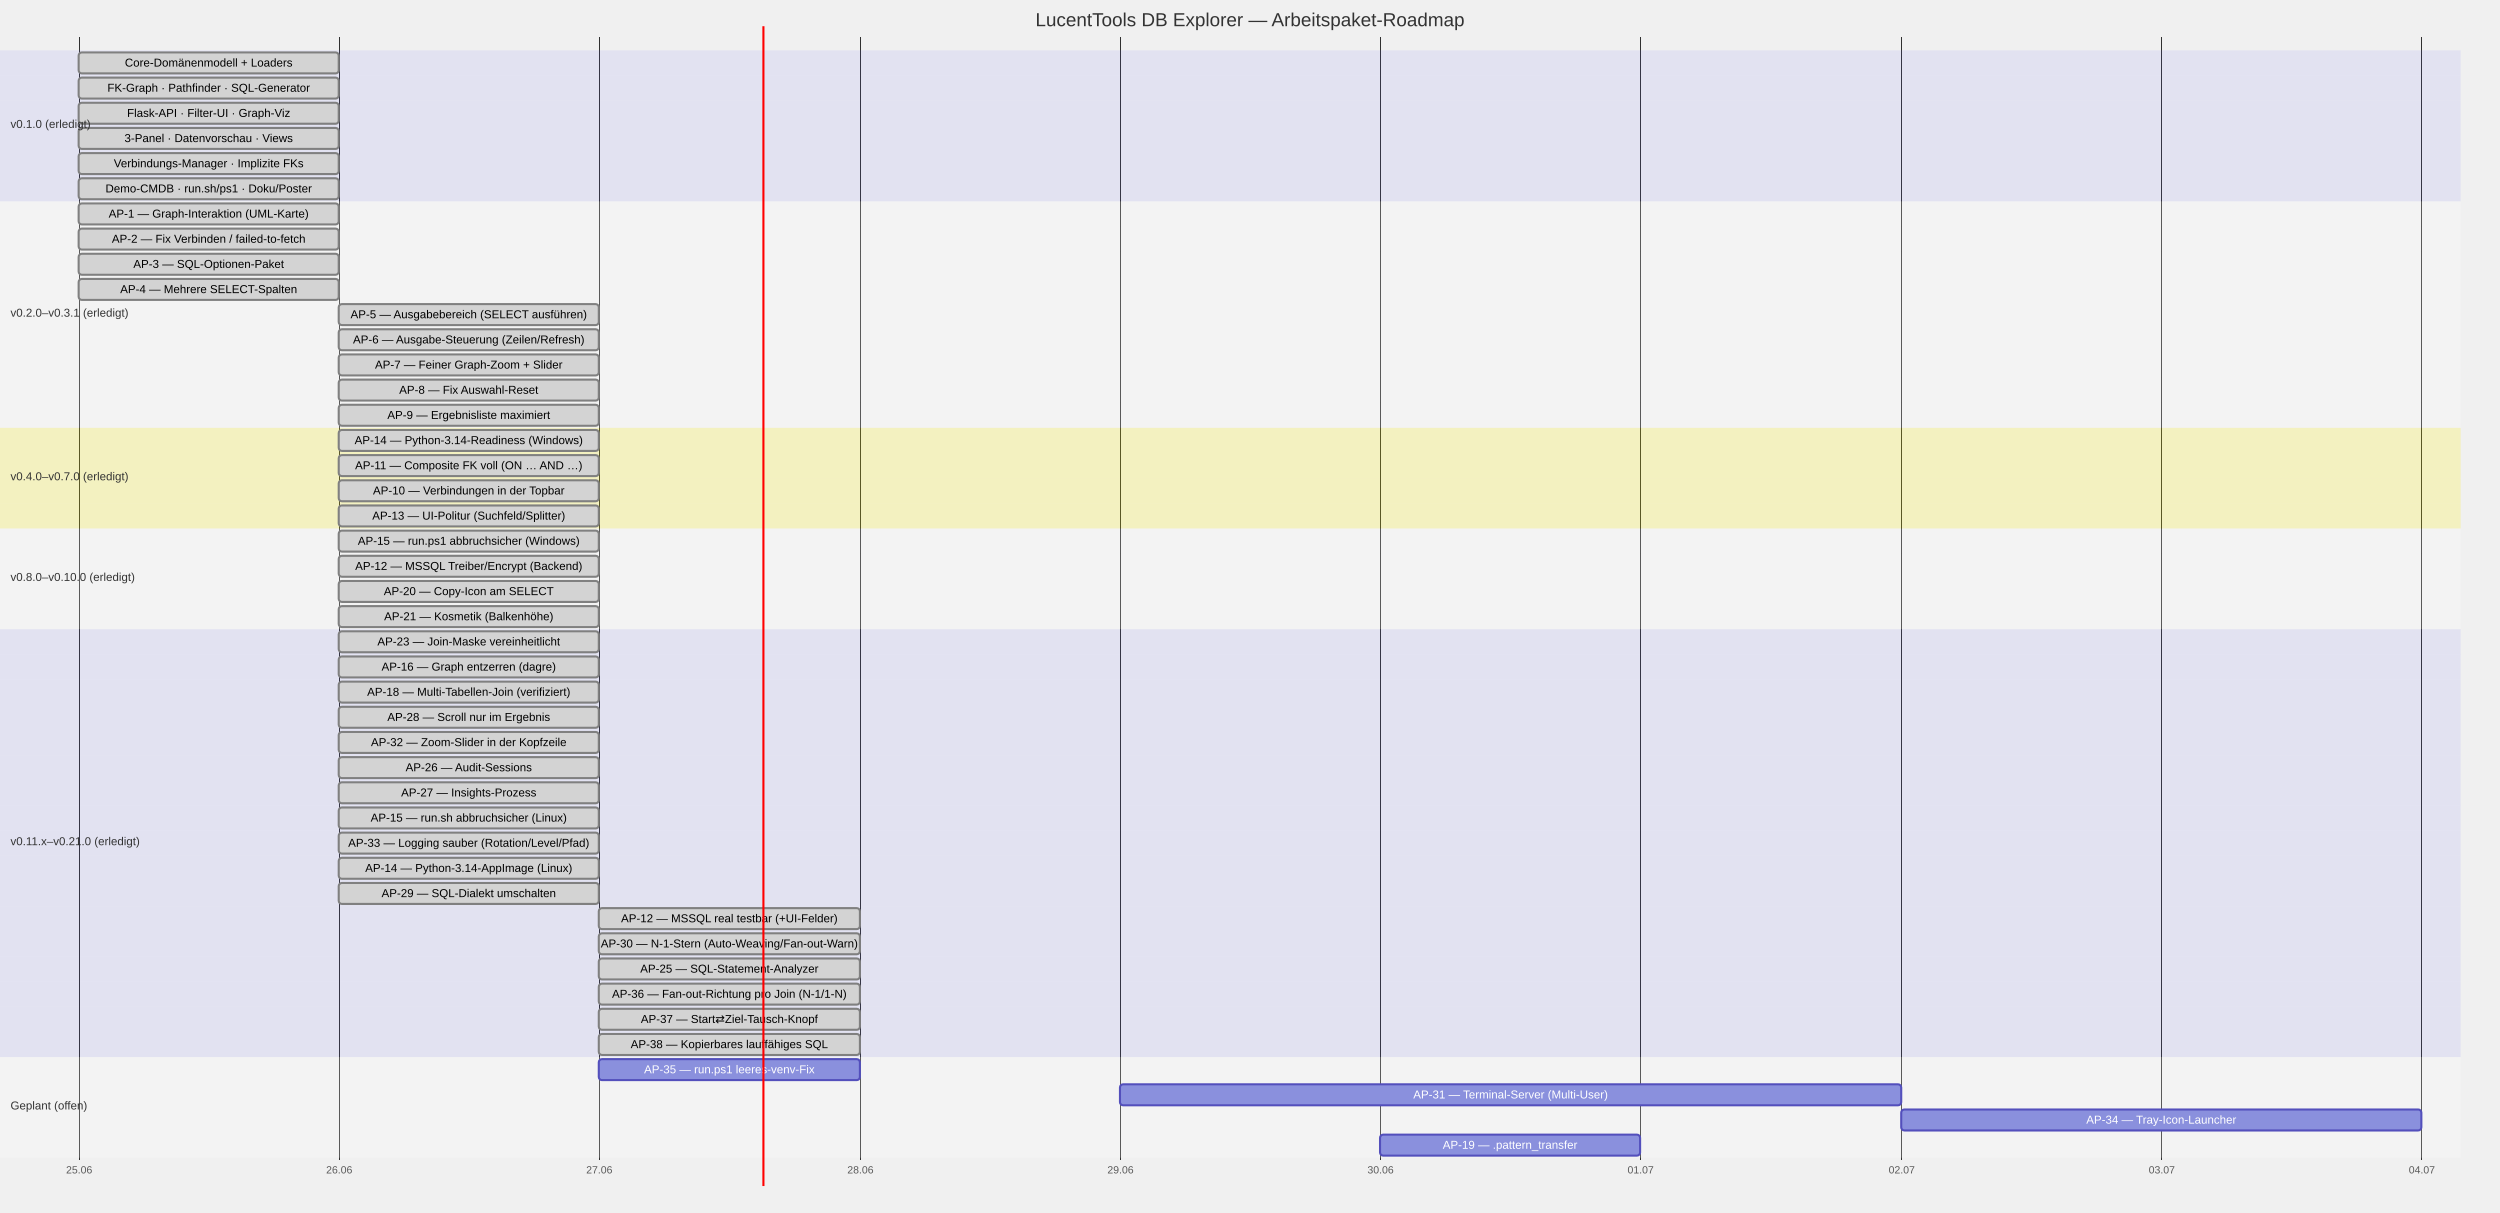
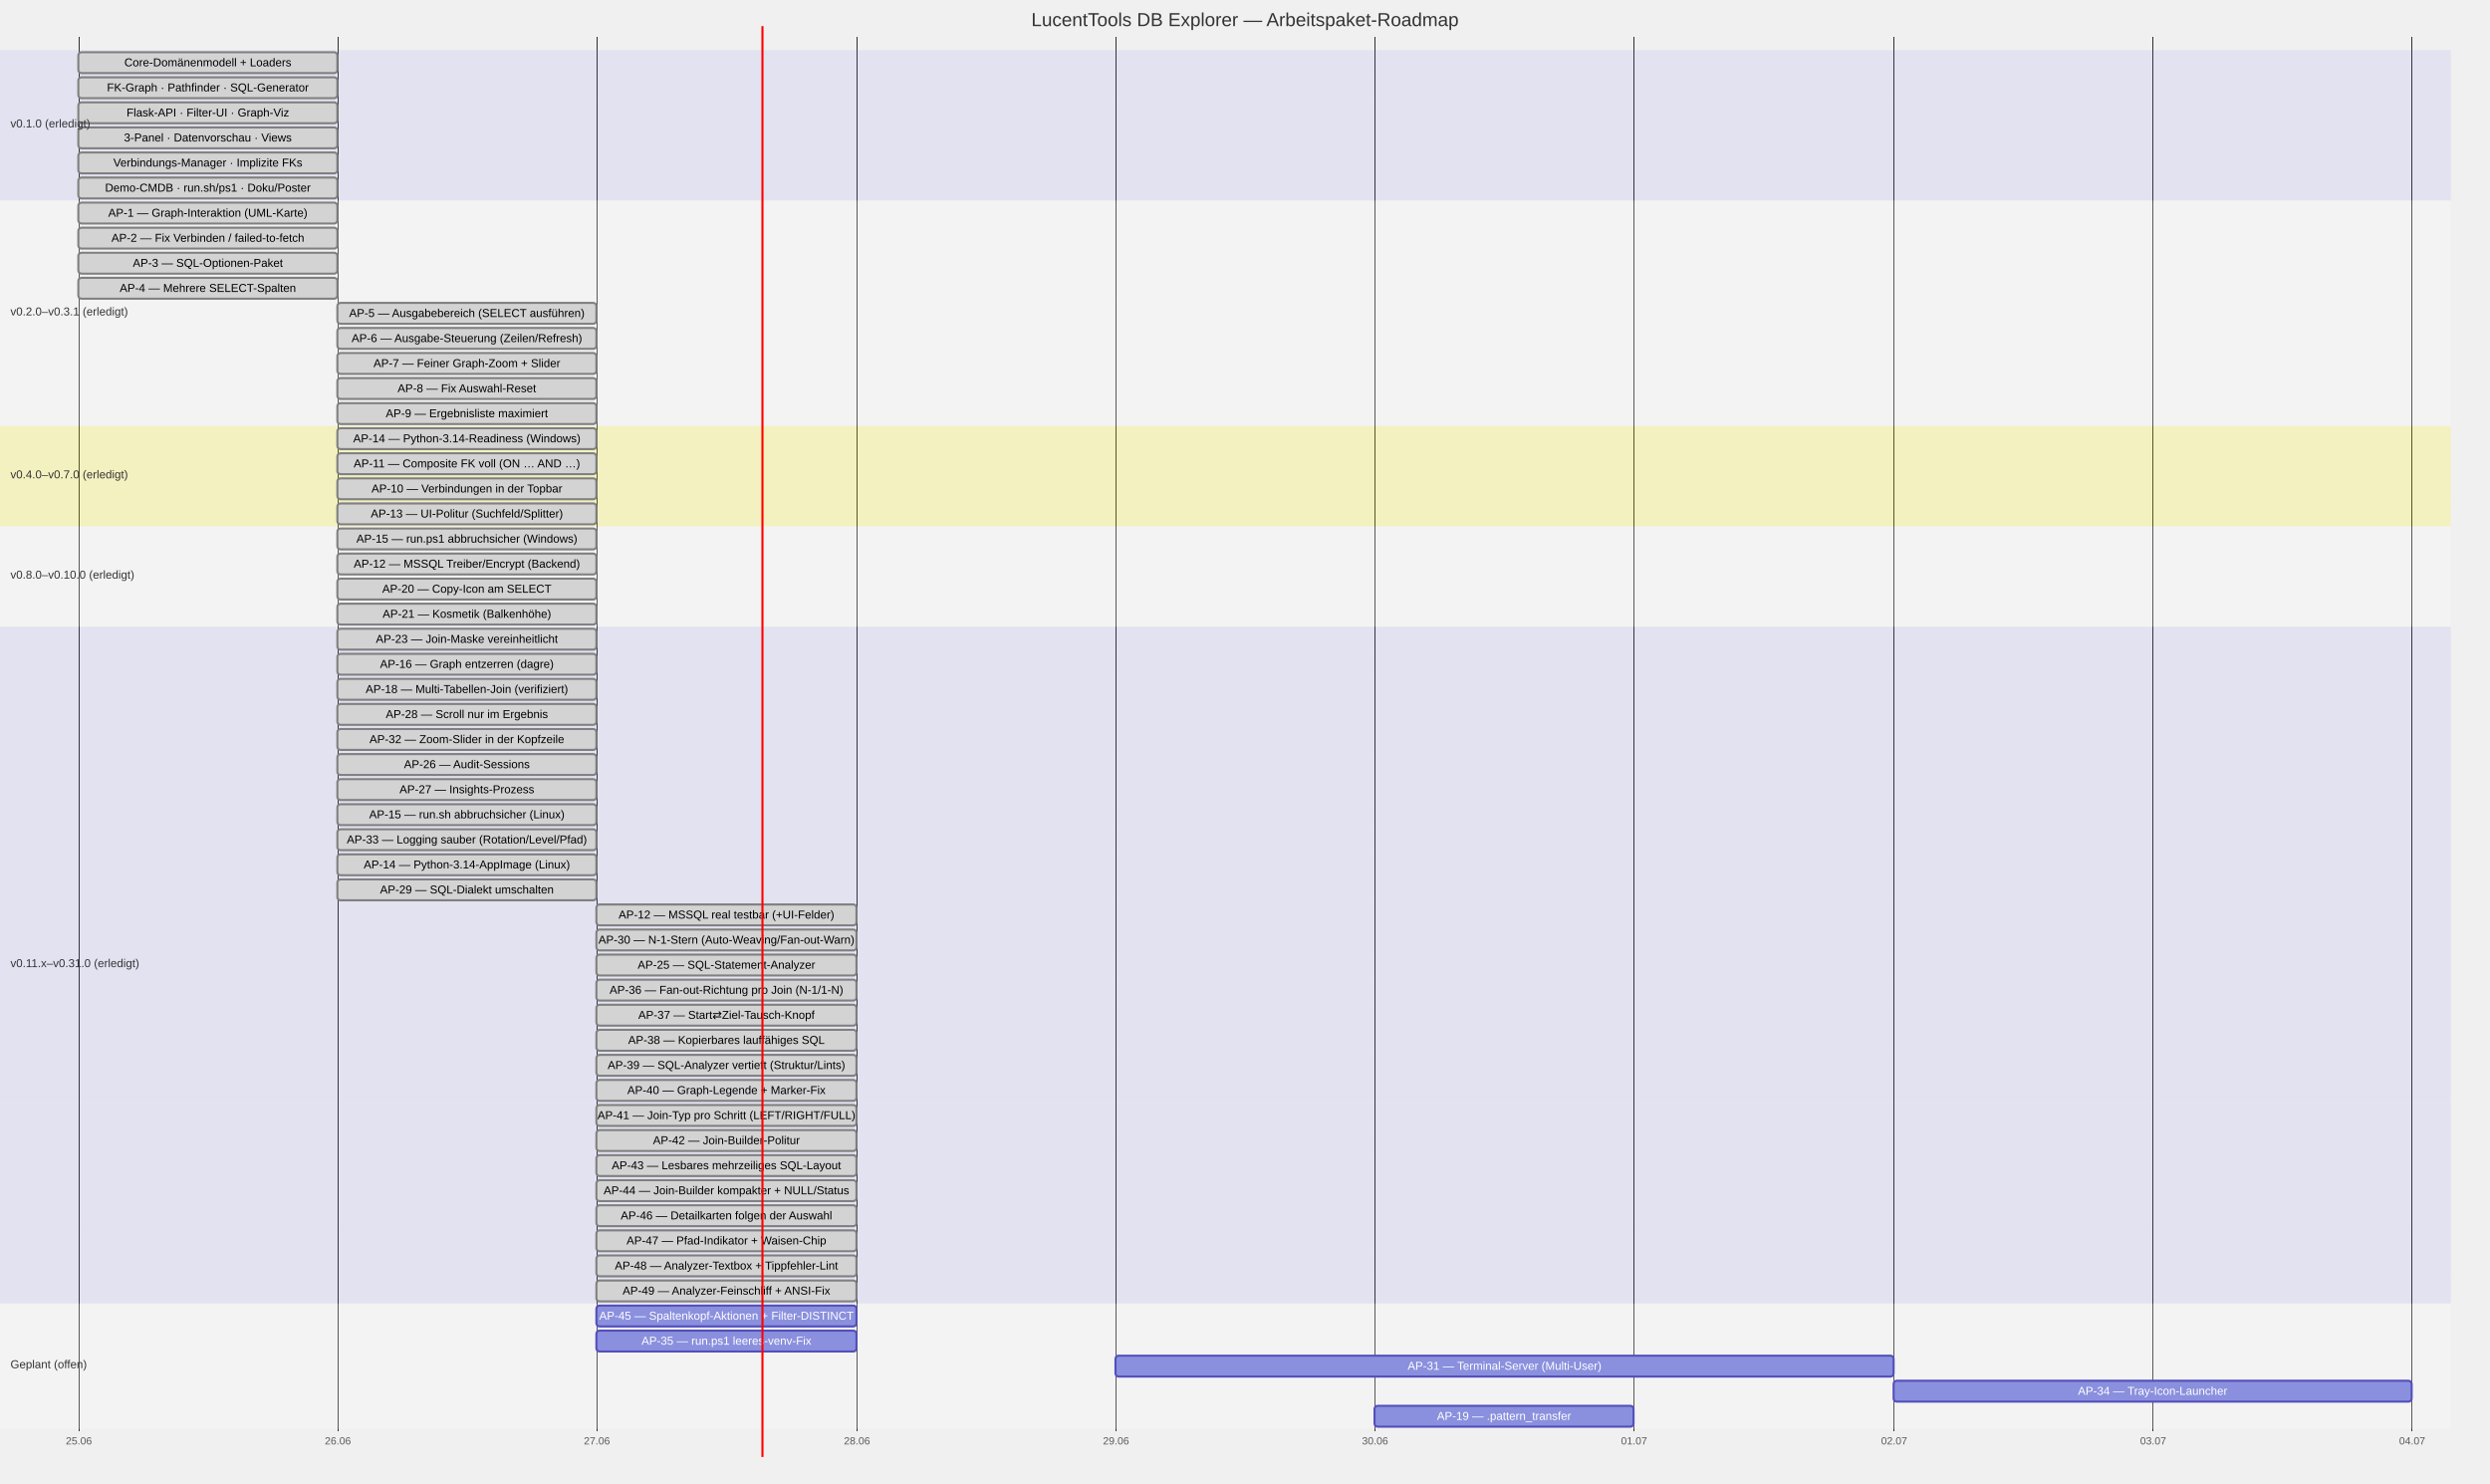
- <svg xmlns="http://www.w3.org/2000/svg" id="my-svg" width="2384" viewBox="0 0 2384 1156" style="max-width: 2384px; background-color: transparent;" role="graphics-document document" aria-roledescription="gantt">
+ <svg xmlns="http://www.w3.org/2000/svg" id="my-svg" width="2384" viewBox="0 0 2384 1420" style="max-width: 2384px; background-color: transparent;" role="graphics-document document" aria-roledescription="gantt">
  <style>#my-svg{font-family:"trebuchet ms",verdana,arial,sans-serif;font-size:16px;fill:#333;}@keyframes edge-animation-frame{from{stroke-dashoffset:0;}}@keyframes dash{to{stroke-dashoffset:0;}}#my-svg .edge-animation-slow{stroke-dasharray:9,5!important;stroke-dashoffset:900;animation:dash 50s linear infinite;stroke-linecap:round;}#my-svg .edge-animation-fast{stroke-dasharray:9,5!important;stroke-dashoffset:900;animation:dash 20s linear infinite;stroke-linecap:round;}#my-svg .error-icon{fill:#552222;}#my-svg .error-text{fill:#552222;stroke:#552222;}#my-svg .edge-thickness-normal{stroke-width:1px;}#my-svg .edge-thickness-thick{stroke-width:3.5px;}#my-svg .edge-pattern-solid{stroke-dasharray:0;}#my-svg .edge-thickness-invisible{stroke-width:0;fill:none;}#my-svg .edge-pattern-dashed{stroke-dasharray:3;}#my-svg .edge-pattern-dotted{stroke-dasharray:2;}#my-svg .marker{fill:#333333;stroke:#333333;}#my-svg .marker.cross{stroke:#333333;}#my-svg svg{font-family:"trebuchet ms",verdana,arial,sans-serif;font-size:16px;}#my-svg p{margin:0;}#my-svg .mermaid-main-font{font-family:"trebuchet ms",verdana,arial,sans-serif;}#my-svg .exclude-range{fill:#eeeeee;}#my-svg .section{stroke:none;opacity:0.2;}#my-svg .section0{fill:rgba(102, 102, 255, 0.49);}#my-svg .section2{fill:#fff400;}#my-svg .section1,#my-svg .section3{fill:white;opacity:0.2;}#my-svg .sectionTitle0{fill:#333;}#my-svg .sectionTitle1{fill:#333;}#my-svg .sectionTitle2{fill:#333;}#my-svg .sectionTitle3{fill:#333;}#my-svg .sectionTitle{text-anchor:start;font-family:"trebuchet ms",verdana,arial,sans-serif;}#my-svg .grid .tick{stroke:lightgrey;opacity:0.8;shape-rendering:crispEdges;}#my-svg .grid .tick text{font-family:"trebuchet ms",verdana,arial,sans-serif;fill:#333;}#my-svg .grid path{stroke-width:0;}#my-svg .today{fill:none;stroke:red;stroke-width:2px;}#my-svg .task{stroke-width:2;}#my-svg .taskText{text-anchor:middle;font-family:"trebuchet ms",verdana,arial,sans-serif;}#my-svg .taskTextOutsideRight{fill:black;text-anchor:start;font-family:"trebuchet ms",verdana,arial,sans-serif;}#my-svg .taskTextOutsideLeft{fill:black;text-anchor:end;}#my-svg .task.clickable{cursor:pointer;}#my-svg .taskText.clickable{cursor:pointer;fill:#003163!important;font-weight:bold;}#my-svg .taskTextOutsideLeft.clickable{cursor:pointer;fill:#003163!important;font-weight:bold;}#my-svg .taskTextOutsideRight.clickable{cursor:pointer;fill:#003163!important;font-weight:bold;}#my-svg .taskText0,#my-svg .taskText1,#my-svg .taskText2,#my-svg .taskText3{fill:white;}#my-svg .task0,#my-svg .task1,#my-svg .task2,#my-svg .task3{fill:#8a90dd;stroke:#534fbc;}#my-svg .taskTextOutside0,#my-svg .taskTextOutside2{fill:black;}#my-svg .taskTextOutside1,#my-svg .taskTextOutside3{fill:black;}#my-svg .active0,#my-svg .active1,#my-svg .active2,#my-svg .active3{fill:#bfc7ff;stroke:#534fbc;}#my-svg .activeText0,#my-svg .activeText1,#my-svg .activeText2,#my-svg .activeText3{fill:black!important;}#my-svg .done0,#my-svg .done1,#my-svg .done2,#my-svg .done3{stroke:grey;fill:lightgrey;stroke-width:2;}#my-svg .doneText0,#my-svg .doneText1,#my-svg .doneText2,#my-svg .doneText3{fill:black!important;}#my-svg .doneText0.taskTextOutsideLeft,#my-svg .doneText0.taskTextOutsideRight,#my-svg .doneText1.taskTextOutsideLeft,#my-svg .doneText1.taskTextOutsideRight,#my-svg .doneText2.taskTextOutsideLeft,#my-svg .doneText2.taskTextOutsideRight,#my-svg .doneText3.taskTextOutsideLeft,#my-svg .doneText3.taskTextOutsideRight{fill:black!important;}#my-svg .crit0,#my-svg .crit1,#my-svg .crit2,#my-svg .crit3{stroke:#ff8888;fill:red;stroke-width:2;}#my-svg .activeCrit0,#my-svg .activeCrit1,#my-svg .activeCrit2,#my-svg .activeCrit3{stroke:#ff8888;fill:#bfc7ff;stroke-width:2;}#my-svg .doneCrit0,#my-svg .doneCrit1,#my-svg .doneCrit2,#my-svg .doneCrit3{stroke:#ff8888;fill:lightgrey;stroke-width:2;cursor:pointer;shape-rendering:crispEdges;}#my-svg .milestone{transform:rotate(45deg) scale(0.8,0.8);}#my-svg .milestoneText{font-style:italic;}#my-svg .doneCritText0,#my-svg .doneCritText1,#my-svg .doneCritText2,#my-svg .doneCritText3{fill:black!important;}#my-svg .doneCritText0.taskTextOutsideLeft,#my-svg .doneCritText0.taskTextOutsideRight,#my-svg .doneCritText1.taskTextOutsideLeft,#my-svg .doneCritText1.taskTextOutsideRight,#my-svg .doneCritText2.taskTextOutsideLeft,#my-svg .doneCritText2.taskTextOutsideRight,#my-svg .doneCritText3.taskTextOutsideLeft,#my-svg .doneCritText3.taskTextOutsideRight{fill:black!important;}#my-svg .vert{stroke:navy;}#my-svg .vertText{font-size:15px;text-anchor:middle;fill:navy!important;}#my-svg .activeCritText0,#my-svg .activeCritText1,#my-svg .activeCritText2,#my-svg .activeCritText3{fill:black!important;}#my-svg .titleText{text-anchor:middle;font-size:18px;fill:#333;font-family:"trebuchet ms",verdana,arial,sans-serif;}#my-svg .node .neo-node{stroke:#9370DB;}#my-svg [data-look="neo"].node rect,#my-svg [data-look="neo"].cluster rect,#my-svg [data-look="neo"].node polygon{stroke:#9370DB;filter:drop-shadow(1px 2px 2px rgba(185, 185, 185, 1));}#my-svg [data-look="neo"].node path{stroke:#9370DB;stroke-width:1px;}#my-svg [data-look="neo"].node .outer-path{filter:drop-shadow(1px 2px 2px rgba(185, 185, 185, 1));}#my-svg [data-look="neo"].node .neo-line path{stroke:#9370DB;filter:none;}#my-svg [data-look="neo"].node circle{stroke:#9370DB;filter:drop-shadow(1px 2px 2px rgba(185, 185, 185, 1));}#my-svg [data-look="neo"].node circle .state-start{fill:#000000;}#my-svg [data-look="neo"].icon-shape .icon{fill:#9370DB;filter:drop-shadow(1px 2px 2px rgba(185, 185, 185, 1));}#my-svg [data-look="neo"].icon-shape .icon-neo path{stroke:#9370DB;filter:drop-shadow(1px 2px 2px rgba(185, 185, 185, 1));}#my-svg :root{--mermaid-font-family:"trebuchet ms",verdana,arial,sans-serif;}</style>
  <g />
-   <g class="grid" transform="translate(75, 1106)" fill="none" font-size="10" font-family="sans-serif" text-anchor="middle">
-     <path class="domain" stroke="currentColor" d="M0.5,-1071V0.5H2234.5V-1071" />
+   <g class="grid" transform="translate(75, 1370)" fill="none" font-size="10" font-family="sans-serif" text-anchor="middle">
+     <path class="domain" stroke="currentColor" d="M0.5,-1335V0.5H2234.5V-1335" />
    <g class="tick" opacity="1" transform="translate(0.5,0)">
-       <line stroke="currentColor" y2="-1071" />
+       <line stroke="currentColor" y2="-1335" />
      <text fill="#000" y="3" dy="1em" stroke="none" font-size="10" style="text-anchor: middle;"> 25.06</text>
    </g>
    <g class="tick" opacity="1" transform="translate(248.5,0)">
-       <line stroke="currentColor" y2="-1071" />
+       <line stroke="currentColor" y2="-1335" />
      <text fill="#000" y="3" dy="1em" stroke="none" font-size="10" style="text-anchor: middle;"> 26.06</text>
    </g>
    <g class="tick" opacity="1" transform="translate(496.5,0)">
-       <line stroke="currentColor" y2="-1071" />
+       <line stroke="currentColor" y2="-1335" />
      <text fill="#000" y="3" dy="1em" stroke="none" font-size="10" style="text-anchor: middle;"> 27.06</text>
    </g>
    <g class="tick" opacity="1" transform="translate(745.5,0)">
-       <line stroke="currentColor" y2="-1071" />
+       <line stroke="currentColor" y2="-1335" />
      <text fill="#000" y="3" dy="1em" stroke="none" font-size="10" style="text-anchor: middle;"> 28.06</text>
    </g>
    <g class="tick" opacity="1" transform="translate(993.5,0)">
-       <line stroke="currentColor" y2="-1071" />
+       <line stroke="currentColor" y2="-1335" />
      <text fill="#000" y="3" dy="1em" stroke="none" font-size="10" style="text-anchor: middle;"> 29.06</text>
    </g>
    <g class="tick" opacity="1" transform="translate(1241.5,0)">
-       <line stroke="currentColor" y2="-1071" />
+       <line stroke="currentColor" y2="-1335" />
      <text fill="#000" y="3" dy="1em" stroke="none" font-size="10" style="text-anchor: middle;"> 30.06</text>
    </g>
    <g class="tick" opacity="1" transform="translate(1489.5,0)">
-       <line stroke="currentColor" y2="-1071" />
+       <line stroke="currentColor" y2="-1335" />
      <text fill="#000" y="3" dy="1em" stroke="none" font-size="10" style="text-anchor: middle;"> 01.07</text>
    </g>
    <g class="tick" opacity="1" transform="translate(1738.5,0)">
-       <line stroke="currentColor" y2="-1071" />
+       <line stroke="currentColor" y2="-1335" />
      <text fill="#000" y="3" dy="1em" stroke="none" font-size="10" style="text-anchor: middle;"> 02.07</text>
    </g>
    <g class="tick" opacity="1" transform="translate(1986.5,0)">
-       <line stroke="currentColor" y2="-1071" />
+       <line stroke="currentColor" y2="-1335" />
      <text fill="#000" y="3" dy="1em" stroke="none" font-size="10" style="text-anchor: middle;"> 03.07</text>
    </g>
    <g class="tick" opacity="1" transform="translate(2234.5,0)">
-       <line stroke="currentColor" y2="-1071" />
+       <line stroke="currentColor" y2="-1335" />
      <text fill="#000" y="3" dy="1em" stroke="none" font-size="10" style="text-anchor: middle;"> 04.07</text>
    </g>
  </g>
  <g>
    <rect x="0" y="48" width="2346.5" height="24" class="section section0" />
    <rect x="0" y="72" width="2346.5" height="24" class="section section0" />
    <rect x="0" y="96" width="2346.5" height="24" class="section section0" />
    <rect x="0" y="120" width="2346.5" height="24" class="section section0" />
    <rect x="0" y="144" width="2346.5" height="24" class="section section0" />
    <rect x="0" y="168" width="2346.5" height="24" class="section section0" />
    <rect x="0" y="192" width="2346.5" height="24" class="section section1" />
    <rect x="0" y="216" width="2346.5" height="24" class="section section1" />
    <rect x="0" y="240" width="2346.5" height="24" class="section section1" />
    <rect x="0" y="264" width="2346.5" height="24" class="section section1" />
    <rect x="0" y="288" width="2346.5" height="24" class="section section1" />
    <rect x="0" y="312" width="2346.5" height="24" class="section section1" />
    <rect x="0" y="336" width="2346.5" height="24" class="section section1" />
    <rect x="0" y="360" width="2346.5" height="24" class="section section1" />
    <rect x="0" y="384" width="2346.5" height="24" class="section section1" />
    <rect x="0" y="408" width="2346.5" height="24" class="section section2" />
    <rect x="0" y="432" width="2346.5" height="24" class="section section2" />
    <rect x="0" y="456" width="2346.5" height="24" class="section section2" />
    <rect x="0" y="480" width="2346.5" height="24" class="section section2" />
    <rect x="0" y="504" width="2346.5" height="24" class="section section3" />
    <rect x="0" y="528" width="2346.5" height="24" class="section section3" />
    <rect x="0" y="552" width="2346.5" height="24" class="section section3" />
    <rect x="0" y="576" width="2346.5" height="24" class="section section3" />
    <rect x="0" y="600" width="2346.5" height="24" class="section section0" />
    <rect x="0" y="624" width="2346.5" height="24" class="section section0" />
    <rect x="0" y="648" width="2346.5" height="24" class="section section0" />
    <rect x="0" y="672" width="2346.5" height="24" class="section section0" />
    <rect x="0" y="696" width="2346.5" height="24" class="section section0" />
    <rect x="0" y="720" width="2346.5" height="24" class="section section0" />
    <rect x="0" y="744" width="2346.5" height="24" class="section section0" />
    <rect x="0" y="768" width="2346.5" height="24" class="section section0" />
    <rect x="0" y="792" width="2346.5" height="24" class="section section0" />
    <rect x="0" y="816" width="2346.5" height="24" class="section section0" />
    <rect x="0" y="840" width="2346.5" height="24" class="section section0" />
    <rect x="0" y="864" width="2346.5" height="24" class="section section0" />
    <rect x="0" y="888" width="2346.5" height="24" class="section section0" />
    <rect x="0" y="912" width="2346.5" height="24" class="section section0" />
    <rect x="0" y="936" width="2346.5" height="24" class="section section0" />
    <rect x="0" y="960" width="2346.5" height="24" class="section section0" />
    <rect x="0" y="984" width="2346.5" height="24" class="section section0" />
-     <rect x="0" y="1008" width="2346.5" height="24" class="section section1" />
-     <rect x="0" y="1032" width="2346.5" height="24" class="section section1" />
-     <rect x="0" y="1080" width="2346.5" height="24" class="section section1" />
-     <rect x="0" y="1056" width="2346.5" height="24" class="section section1" />
+     <rect x="0" y="1008" width="2346.5" height="24" class="section section0" />
+     <rect x="0" y="1032" width="2346.5" height="24" class="section section0" />
+     <rect x="0" y="1056" width="2346.5" height="24" class="section section0" />
+     <rect x="0" y="1080" width="2346.5" height="24" class="section section0" />
+     <rect x="0" y="1104" width="2346.5" height="24" class="section section0" />
+     <rect x="0" y="1128" width="2346.5" height="24" class="section section0" />
+     <rect x="0" y="1152" width="2346.5" height="24" class="section section0" />
+     <rect x="0" y="1176" width="2346.5" height="24" class="section section0" />
+     <rect x="0" y="1200" width="2346.5" height="24" class="section section0" />
+     <rect x="0" y="1224" width="2346.5" height="24" class="section section0" />
+     <rect x="0" y="1248" width="2346.5" height="24" class="section section1" />
+     <rect x="0" y="1272" width="2346.5" height="24" class="section section1" />
+     <rect x="0" y="1296" width="2346.5" height="24" class="section section1" />
+     <rect x="0" y="1344" width="2346.5" height="24" class="section section1" />
+     <rect x="0" y="1320" width="2346.5" height="24" class="section section1" />
  </g>
  <g>
    <rect id="my-svg-d1" rx="3" ry="3" x="75" y="50" width="248" height="20" transform-origin="199px 60px" class="task done0" />
    <rect id="my-svg-d2" rx="3" ry="3" x="75" y="74" width="248" height="20" transform-origin="199px 84px" class="task done0" />
    <rect id="my-svg-d3" rx="3" ry="3" x="75" y="98" width="248" height="20" transform-origin="199px 108px" class="task done0" />
    <rect id="my-svg-d4" rx="3" ry="3" x="75" y="122" width="248" height="20" transform-origin="199px 132px" class="task done0" />
    <rect id="my-svg-d5" rx="3" ry="3" x="75" y="146" width="248" height="20" transform-origin="199px 156px" class="task done0" />
    <rect id="my-svg-d6" rx="3" ry="3" x="75" y="170" width="248" height="20" transform-origin="199px 180px" class="task done0" />
    <rect id="my-svg-a1" rx="3" ry="3" x="75" y="194" width="248" height="20" transform-origin="199px 204px" class="task done1" />
    <rect id="my-svg-a2" rx="3" ry="3" x="75" y="218" width="248" height="20" transform-origin="199px 228px" class="task done1" />
    <rect id="my-svg-a3" rx="3" ry="3" x="75" y="242" width="248" height="20" transform-origin="199px 252px" class="task done1" />
    <rect id="my-svg-a4" rx="3" ry="3" x="75" y="266" width="248" height="20" transform-origin="199px 276px" class="task done1" />
    <rect id="my-svg-a5" rx="3" ry="3" x="323" y="290" width="248" height="20" transform-origin="447px 300px" class="task done1" />
    <rect id="my-svg-a6" rx="3" ry="3" x="323" y="314" width="248" height="20" transform-origin="447px 324px" class="task done1" />
    <rect id="my-svg-a7" rx="3" ry="3" x="323" y="338" width="248" height="20" transform-origin="447px 348px" class="task done1" />
    <rect id="my-svg-a8" rx="3" ry="3" x="323" y="362" width="248" height="20" transform-origin="447px 372px" class="task done1" />
    <rect id="my-svg-a9" rx="3" ry="3" x="323" y="386" width="248" height="20" transform-origin="447px 396px" class="task done1" />
    <rect id="my-svg-b1" rx="3" ry="3" x="323" y="410" width="248" height="20" transform-origin="447px 420px" class="task done2" />
    <rect id="my-svg-b2" rx="3" ry="3" x="323" y="434" width="248" height="20" transform-origin="447px 444px" class="task done2" />
    <rect id="my-svg-b3" rx="3" ry="3" x="323" y="458" width="248" height="20" transform-origin="447px 468px" class="task done2" />
    <rect id="my-svg-b4" rx="3" ry="3" x="323" y="482" width="248" height="20" transform-origin="447px 492px" class="task done2" />
    <rect id="my-svg-c1" rx="3" ry="3" x="323" y="506" width="248" height="20" transform-origin="447px 516px" class="task done3" />
    <rect id="my-svg-c2" rx="3" ry="3" x="323" y="530" width="248" height="20" transform-origin="447px 540px" class="task done3" />
    <rect id="my-svg-c3" rx="3" ry="3" x="323" y="554" width="248" height="20" transform-origin="447px 564px" class="task done3" />
    <rect id="my-svg-c4" rx="3" ry="3" x="323" y="578" width="248" height="20" transform-origin="447px 588px" class="task done3" />
    <rect id="my-svg-e1" rx="3" ry="3" x="323" y="602" width="248" height="20" transform-origin="447px 612px" class="task done0" />
    <rect id="my-svg-e2" rx="3" ry="3" x="323" y="626" width="248" height="20" transform-origin="447px 636px" class="task done0" />
    <rect id="my-svg-e3" rx="3" ry="3" x="323" y="650" width="248" height="20" transform-origin="447px 660px" class="task done0" />
    <rect id="my-svg-e4" rx="3" ry="3" x="323" y="674" width="248" height="20" transform-origin="447px 684px" class="task done0" />
    <rect id="my-svg-e5" rx="3" ry="3" x="323" y="698" width="248" height="20" transform-origin="447px 708px" class="task done0" />
    <rect id="my-svg-e6" rx="3" ry="3" x="323" y="722" width="248" height="20" transform-origin="447px 732px" class="task done0" />
    <rect id="my-svg-e7" rx="3" ry="3" x="323" y="746" width="248" height="20" transform-origin="447px 756px" class="task done0" />
    <rect id="my-svg-e8" rx="3" ry="3" x="323" y="770" width="248" height="20" transform-origin="447px 780px" class="task done0" />
    <rect id="my-svg-e9" rx="3" ry="3" x="323" y="794" width="248" height="20" transform-origin="447px 804px" class="task done0" />
    <rect id="my-svg-e10" rx="3" ry="3" x="323" y="818" width="248" height="20" transform-origin="447px 828px" class="task done0" />
    <rect id="my-svg-e11" rx="3" ry="3" x="323" y="842" width="248" height="20" transform-origin="447px 852px" class="task done0" />
    <rect id="my-svg-e12" rx="3" ry="3" x="571" y="866" width="249" height="20" transform-origin="695.5px 876px" class="task done0" />
    <rect id="my-svg-e13" rx="3" ry="3" x="571" y="890" width="249" height="20" transform-origin="695.5px 900px" class="task done0" />
    <rect id="my-svg-e14" rx="3" ry="3" x="571" y="914" width="249" height="20" transform-origin="695.5px 924px" class="task done0" />
    <rect id="my-svg-e15" rx="3" ry="3" x="571" y="938" width="249" height="20" transform-origin="695.5px 948px" class="task done0" />
    <rect id="my-svg-e16" rx="3" ry="3" x="571" y="962" width="249" height="20" transform-origin="695.5px 972px" class="task done0" />
    <rect id="my-svg-e17" rx="3" ry="3" x="571" y="986" width="249" height="20" transform-origin="695.5px 996px" class="task done0" />
-     <rect id="my-svg-p3" rx="3" ry="3" x="571" y="1010" width="249" height="20" transform-origin="695.5px 1020px" class="task task1" />
-     <rect id="my-svg-p7" rx="3" ry="3" x="1068" y="1034" width="745" height="20" transform-origin="1440.5px 1044px" class="task task1" />
-     <rect id="my-svg-p11" rx="3" ry="3" x="1316" y="1082" width="248" height="20" transform-origin="1440px 1092px" class="task task1" />
-     <rect id="my-svg-p9" rx="3" ry="3" x="1813" y="1058" width="496" height="20" transform-origin="2061px 1068px" class="task task1" />
+     <rect id="my-svg-e18" rx="3" ry="3" x="571" y="1010" width="249" height="20" transform-origin="695.5px 1020px" class="task done0" />
+     <rect id="my-svg-e19" rx="3" ry="3" x="571" y="1034" width="249" height="20" transform-origin="695.5px 1044px" class="task done0" />
+     <rect id="my-svg-e20" rx="3" ry="3" x="571" y="1058" width="249" height="20" transform-origin="695.5px 1068px" class="task done0" />
+     <rect id="my-svg-e21" rx="3" ry="3" x="571" y="1082" width="249" height="20" transform-origin="695.5px 1092px" class="task done0" />
+     <rect id="my-svg-e22" rx="3" ry="3" x="571" y="1106" width="249" height="20" transform-origin="695.5px 1116px" class="task done0" />
+     <rect id="my-svg-e23" rx="3" ry="3" x="571" y="1130" width="249" height="20" transform-origin="695.5px 1140px" class="task done0" />
+     <rect id="my-svg-e24" rx="3" ry="3" x="571" y="1154" width="249" height="20" transform-origin="695.5px 1164px" class="task done0" />
+     <rect id="my-svg-e25" rx="3" ry="3" x="571" y="1178" width="249" height="20" transform-origin="695.5px 1188px" class="task done0" />
+     <rect id="my-svg-e26" rx="3" ry="3" x="571" y="1202" width="249" height="20" transform-origin="695.5px 1212px" class="task done0" />
+     <rect id="my-svg-e27" rx="3" ry="3" x="571" y="1226" width="249" height="20" transform-origin="695.5px 1236px" class="task done0" />
+     <rect id="my-svg-p1" rx="3" ry="3" x="571" y="1250" width="249" height="20" transform-origin="695.5px 1260px" class="task task1" />
+     <rect id="my-svg-p3" rx="3" ry="3" x="571" y="1274" width="249" height="20" transform-origin="695.5px 1284px" class="task task1" />
+     <rect id="my-svg-p7" rx="3" ry="3" x="1068" y="1298" width="745" height="20" transform-origin="1440.5px 1308px" class="task task1" />
+     <rect id="my-svg-p11" rx="3" ry="3" x="1316" y="1346" width="248" height="20" transform-origin="1440px 1356px" class="task task1" />
+     <rect id="my-svg-p9" rx="3" ry="3" x="1813" y="1322" width="496" height="20" transform-origin="2061px 1332px" class="task task1" />
    <text id="my-svg-d1-text" font-size="11" x="199" y="63.5" class="taskText taskText0  doneText0 width-157.0771484375">Core-Domänenmodell + Loaders          </text>
    <text id="my-svg-d2-text" font-size="11" x="199" y="87.5" class="taskText taskText0  doneText0 width-191.59716796875">FK-Graph · Pathfinder · SQL-Generator </text>
    <text id="my-svg-d3-text" font-size="11" x="199" y="111.5" class="taskText taskText0  doneText0 width-155.171875">Flask-API · Filter-UI · Graph-Viz     </text>
    <text id="my-svg-d4-text" font-size="11" x="199" y="135.5" class="taskText taskText0  doneText0 width-158.5380859375">3-Panel · Datenvorschau · Views       </text>
    <text id="my-svg-d5-text" font-size="11" x="199" y="159.5" class="taskText taskText0  doneText0 width-179.1416015625">Verbindungs-Manager · Implizite FKs   </text>
    <text id="my-svg-d6-text" font-size="11" x="199" y="183.5" class="taskText taskText0  doneText0 width-194.73388671875">Demo-CMDB · run.sh/ps1 · Doku/Poster  </text>
    <text id="my-svg-a1-text" font-size="11" x="199" y="207.5" class="taskText taskText1  doneText1 width-187.953125">AP-1 — Graph-Interaktion (UML-Karte)        </text>
    <text id="my-svg-a2-text" font-size="11" x="199" y="231.5" class="taskText taskText1  doneText1 width-189.296875">AP-2 — Fix Verbinden / failed-to-fetch      </text>
    <text id="my-svg-a3-text" font-size="11" x="199" y="255.5" class="taskText taskText1  doneText1 width-136.41455078125">AP-3 — SQL-Optionen-Paket                   </text>
    <text id="my-svg-a4-text" font-size="11" x="199" y="279.5" class="taskText taskText1  doneText1 width-156.21875">AP-4 — Mehrere SELECT-Spalten               </text>
    <text id="my-svg-a5-text" font-size="11" x="447" y="303.5" class="taskText taskText1  doneText1 width-212.640625">AP-5 — Ausgabebereich (SELECT ausführen)    </text>
    <text id="my-svg-a6-text" font-size="11" x="447" y="327.5" class="taskText taskText1  doneText1 width-214.796875">AP-6 — Ausgabe-Steuerung (Zeilen/Refresh)   </text>
    <text id="my-svg-a7-text" font-size="11" x="447" y="351.5" class="taskText taskText1  doneText1 width-173.501953125">AP-7 — Feiner Graph-Zoom + Slider           </text>
    <text id="my-svg-a8-text" font-size="11" x="447" y="375.5" class="taskText taskText1  doneText1 width-125.8818359375">AP-8 — Fix Auswahl-Reset                    </text>
    <text id="my-svg-a9-text" font-size="11" x="447" y="399.5" class="taskText taskText1  doneText1 width-154.16064453125">AP-9 — Ergebnisliste maximiert              </text>
    <text id="my-svg-b1-text" font-size="11" x="447" y="423.5" class="taskText taskText2  doneText2 width-208.53125">AP-14 — Python-3.14-Readiness (Windows)     </text>
    <text id="my-svg-b2-text" font-size="11" x="447" y="447.5" class="taskText taskText2  doneText2 width-202.59375">AP-11 — Composite FK voll (ON … AND …)      </text>
    <text id="my-svg-b3-text" font-size="11" x="447" y="471.5" class="taskText taskText2  doneText2 width-179.13623046875">AP-10 — Verbindungen in der Topbar          </text>
    <text id="my-svg-b4-text" font-size="11" x="447" y="495.5" class="taskText taskText2  doneText2 width-185.84375">AP-13 — UI-Politur (Suchfeld/Splitter)      </text>
    <text id="my-svg-c1-text" font-size="11" x="447" y="519.5" class="taskText taskText3  doneText3 width-206.4375">AP-15 — run.ps1 abbruchsicher (Windows)     </text>
    <text id="my-svg-c2-text" font-size="11" x="447" y="543.5" class="taskText taskText3  doneText3 width-207.84375">AP-12 — MSSQL Treiber/Encrypt (Backend)     </text>
    <text id="my-svg-c3-text" font-size="11" x="447" y="567.5" class="taskText taskText3  doneText3 width-149.162109375">AP-20 — Copy-Icon am SELECT                 </text>
    <text id="my-svg-c4-text" font-size="11" x="447" y="591.5" class="taskText taskText3  doneText3 width-155.546875">AP-21 — Kosmetik (Balkenhöhe)               </text>
    <text id="my-svg-e1-text" font-size="11" x="447" y="615.5" class="taskText taskText0  doneText0 width-173.287109375">AP-23 — Join-Maske vereinheitlicht          </text>
    <text id="my-svg-e2-text" font-size="11" x="447" y="639.5" class="taskText taskText0  doneText0 width-163.109375">AP-16 — Graph entzerren (dagre)             </text>
    <text id="my-svg-e3-text" font-size="11" x="447" y="663.5" class="taskText taskText0  doneText0 width-197.640625">AP-18 — Multi-Tabellen-Join (verifiziert)   </text>
    <text id="my-svg-e4-text" font-size="11" x="447" y="687.5" class="taskText taskText0  doneText0 width-150.77685546875">AP-28 — Scroll nur im Ergebnis              </text>
    <text id="my-svg-e5-text" font-size="11" x="447" y="711.5" class="taskText taskText0  doneText0 width-183.1875">AP-32 — Zoom-Slider in der Kopfzeile        </text>
    <text id="my-svg-e6-text" font-size="11" x="447" y="735.5" class="taskText taskText0  doneText0 width-112.70654296875">AP-26 — Audit-Sessions                      </text>
    <text id="my-svg-e7-text" font-size="11" x="447" y="759.5" class="taskText taskText0  doneText0 width-120.41943359375">AP-27 — Insights-Prozess                    </text>
    <text id="my-svg-e8-text" font-size="11" x="447" y="783.5" class="taskText taskText0  doneText0 width-183.75">AP-15 — run.sh abbruchsicher (Linux)        </text>
    <text id="my-svg-e9-text" font-size="11" x="447" y="807.5" class="taskText taskText0  doneText0 width-228.703125">AP-33 — Logging sauber (Rotation/Level/Pfad) </text>
    <text id="my-svg-e10-text" font-size="11" x="447" y="831.5" class="taskText taskText0  doneText0 width-192.046875">AP-14 — Python-3.14-AppImage (Linux)         </text>
    <text id="my-svg-e11-text" font-size="11" x="447" y="855.5" class="taskText taskText0  doneText0 width-159.8125">AP-29 — SQL-Dialekt umschalten               </text>
    <text id="my-svg-e12-text" font-size="11" x="695.5" y="879.5" class="taskText taskText0  doneText0 width-197.984375">AP-12 — MSSQL real testbar (+UI-Felder)      </text>
    <text id="my-svg-e13-text" font-size="11" x="695.5" y="903.5" class="taskText taskText0  doneText0 width-241.125">AP-30 — N-1-Stern (Auto-Weaving/Fan-out-Warn) </text>
    <text id="my-svg-e14-text" font-size="11" x="695.5" y="927.5" class="taskText taskText0  doneText0 width-163.7373046875">AP-25 — SQL-Statement-Analyzer               </text>
    <text id="my-svg-e15-text" font-size="11" x="695.5" y="951.5" class="taskText taskText0  doneText0 width-221.765625">AP-36 — Fan-out-Richtung pro Join (N-1/1-N)  </text>
    <text id="my-svg-e16-text" font-size="11" x="695.5" y="975.5" class="taskText taskText0  doneText0 width-164.2294921875">AP-37 — Start⇄Ziel-Tausch-Knopf              </text>
    <text id="my-svg-e17-text" font-size="11" x="695.5" y="999.5" class="taskText taskText0  doneText0 width-180.388671875">AP-38 — Kopierbares lauffähiges SQL          </text>
-     <text id="my-svg-p3-text" font-size="11" x="695.5" y="1023.5" class="taskText taskText1  width-158.646484375">AP-35 — run.ps1 leeres-venv-Fix             </text>
-     <text id="my-svg-p7-text" font-size="11" x="1440.5" y="1047.5" class="taskText taskText1  width-182.421875">AP-31 — Terminal-Server (Multi-User)        </text>
-     <text id="my-svg-p11-text" font-size="11" x="1440" y="1095.5" class="taskText taskText1  width-129.57177734375">AP-19 — .pattern_transfer                   </text>
-     <text id="my-svg-p9-text" font-size="11" x="2061" y="1071.5" class="taskText taskText1  width-137.6875">AP-34 — Tray-Icon-Launcher                  </text>
+     <text id="my-svg-e18-text" font-size="11" x="695.5" y="1023.5" class="taskText taskText0  doneText0 width-229.40625">AP-39 — SQL-Analyzer vertieft (Struktur/Lints) </text>
+     <text id="my-svg-e19-text" font-size="11" x="695.5" y="1047.5" class="taskText taskText0  doneText0 width-182.83251953125">AP-40 — Graph-Legende + Marker-Fix           </text>
+     <text id="my-svg-e20-text" font-size="11" x="695.5" y="1071.5" class="taskText taskText0  doneText0 width-240.8125">AP-41 — Join-Typ pro Schritt (LEFT/RIGHT/FULL) </text>
+     <text id="my-svg-e21-text" font-size="11" x="695.5" y="1095.5" class="taskText taskText0  doneText0 width-139.5673828125">AP-42 — Join-Builder-Politur                 </text>
+     <text id="my-svg-e22-text" font-size="11" x="695.5" y="1119.5" class="taskText taskText0  doneText0 width-210.3369140625">AP-43 — Lesbares mehrzeiliges SQL-Layout      </text>
+     <text id="my-svg-e23-text" font-size="11" x="695.5" y="1143.5" class="taskText taskText0  doneText0 width-232.50341796875">AP-44 — Join-Builder kompakter + NULL/Status </text>
+     <text id="my-svg-e24-text" font-size="11" x="695.5" y="1167.5" class="taskText taskText0  doneText0 width-200.8125">AP-46 — Detailkarten folgen der Auswahl       </text>
+     <text id="my-svg-e25-text" font-size="11" x="695.5" y="1191.5" class="taskText taskText0  doneText0 width-185.6875">AP-47 — Pfad-Indikator + Waisen-Chip         </text>
+     <text id="my-svg-e26-text" font-size="11" x="695.5" y="1215.5" class="taskText taskText0  doneText0 width-214.08056640625">AP-48 — Analyzer-Textbox + Tippfehler-Lint   </text>
+     <text id="my-svg-e27-text" font-size="11" x="695.5" y="1239.5" class="taskText taskText0  doneText0 width-192.720703125">AP-49 — Analyzer-Feinschliff + ANSI-Fix       </text>
+     <text id="my-svg-p1-text" font-size="11" x="695.5" y="1263.5" class="taskText taskText1  width-237.23193359375">AP-45 — Spaltenkopf-Aktionen + Filter-DISTINCT </text>
+     <text id="my-svg-p3-text" font-size="11" x="695.5" y="1287.5" class="taskText taskText1  width-158.646484375">AP-35 — run.ps1 leeres-venv-Fix             </text>
+     <text id="my-svg-p7-text" font-size="11" x="1440.5" y="1311.5" class="taskText taskText1  width-182.421875">AP-31 — Terminal-Server (Multi-User)        </text>
+     <text id="my-svg-p11-text" font-size="11" x="1440" y="1359.5" class="taskText taskText1  width-129.57177734375">AP-19 — .pattern_transfer                   </text>
+     <text id="my-svg-p9-text" font-size="11" x="2061" y="1335.5" class="taskText taskText1  width-137.6875">AP-34 — Tray-Icon-Launcher                  </text>
  </g>
  <g>
    <text dy="0em" x="10" y="122" font-size="11" class="sectionTitle sectionTitle0">
      <tspan alignment-baseline="central" x="10">v0.1.0 (erledigt)</tspan>
    </text>
    <text dy="0em" x="10" y="302" font-size="11" class="sectionTitle sectionTitle1">
      <tspan alignment-baseline="central" x="10">v0.2.0–v0.3.1 (erledigt)</tspan>
    </text>
    <text dy="0em" x="10" y="458" font-size="11" class="sectionTitle sectionTitle2">
      <tspan alignment-baseline="central" x="10">v0.4.0–v0.7.0 (erledigt)</tspan>
    </text>
    <text dy="0em" x="10" y="554" font-size="11" class="sectionTitle sectionTitle3">
      <tspan alignment-baseline="central" x="10">v0.8.0–v0.10.0 (erledigt)</tspan>
    </text>
-     <text dy="0em" x="10" y="806" font-size="11" class="sectionTitle sectionTitle0">
-       <tspan alignment-baseline="central" x="10">v0.11.x–v0.21.0 (erledigt)</tspan>
-     </text>
-     <text dy="0em" x="10" y="1058" font-size="11" class="sectionTitle sectionTitle1">
+     <text dy="0em" x="10" y="926" font-size="11" class="sectionTitle sectionTitle0">
+       <tspan alignment-baseline="central" x="10">v0.11.x–v0.31.0 (erledigt)</tspan>
+     </text>
+     <text dy="0em" x="10" y="1310" font-size="11" class="sectionTitle sectionTitle1">
      <tspan alignment-baseline="central" x="10">Geplant (offen)</tspan>
    </text>
  </g>
  <g class="today">
-     <line x1="728" x2="728" y1="25" y2="1131" class="today" />
+     <line x1="730" x2="730" y1="25" y2="1395" class="today" />
  </g>
  <text x="1192" y="25" class="titleText">LucentTools DB Explorer — Arbeitspaket-Roadmap</text>
</svg>
